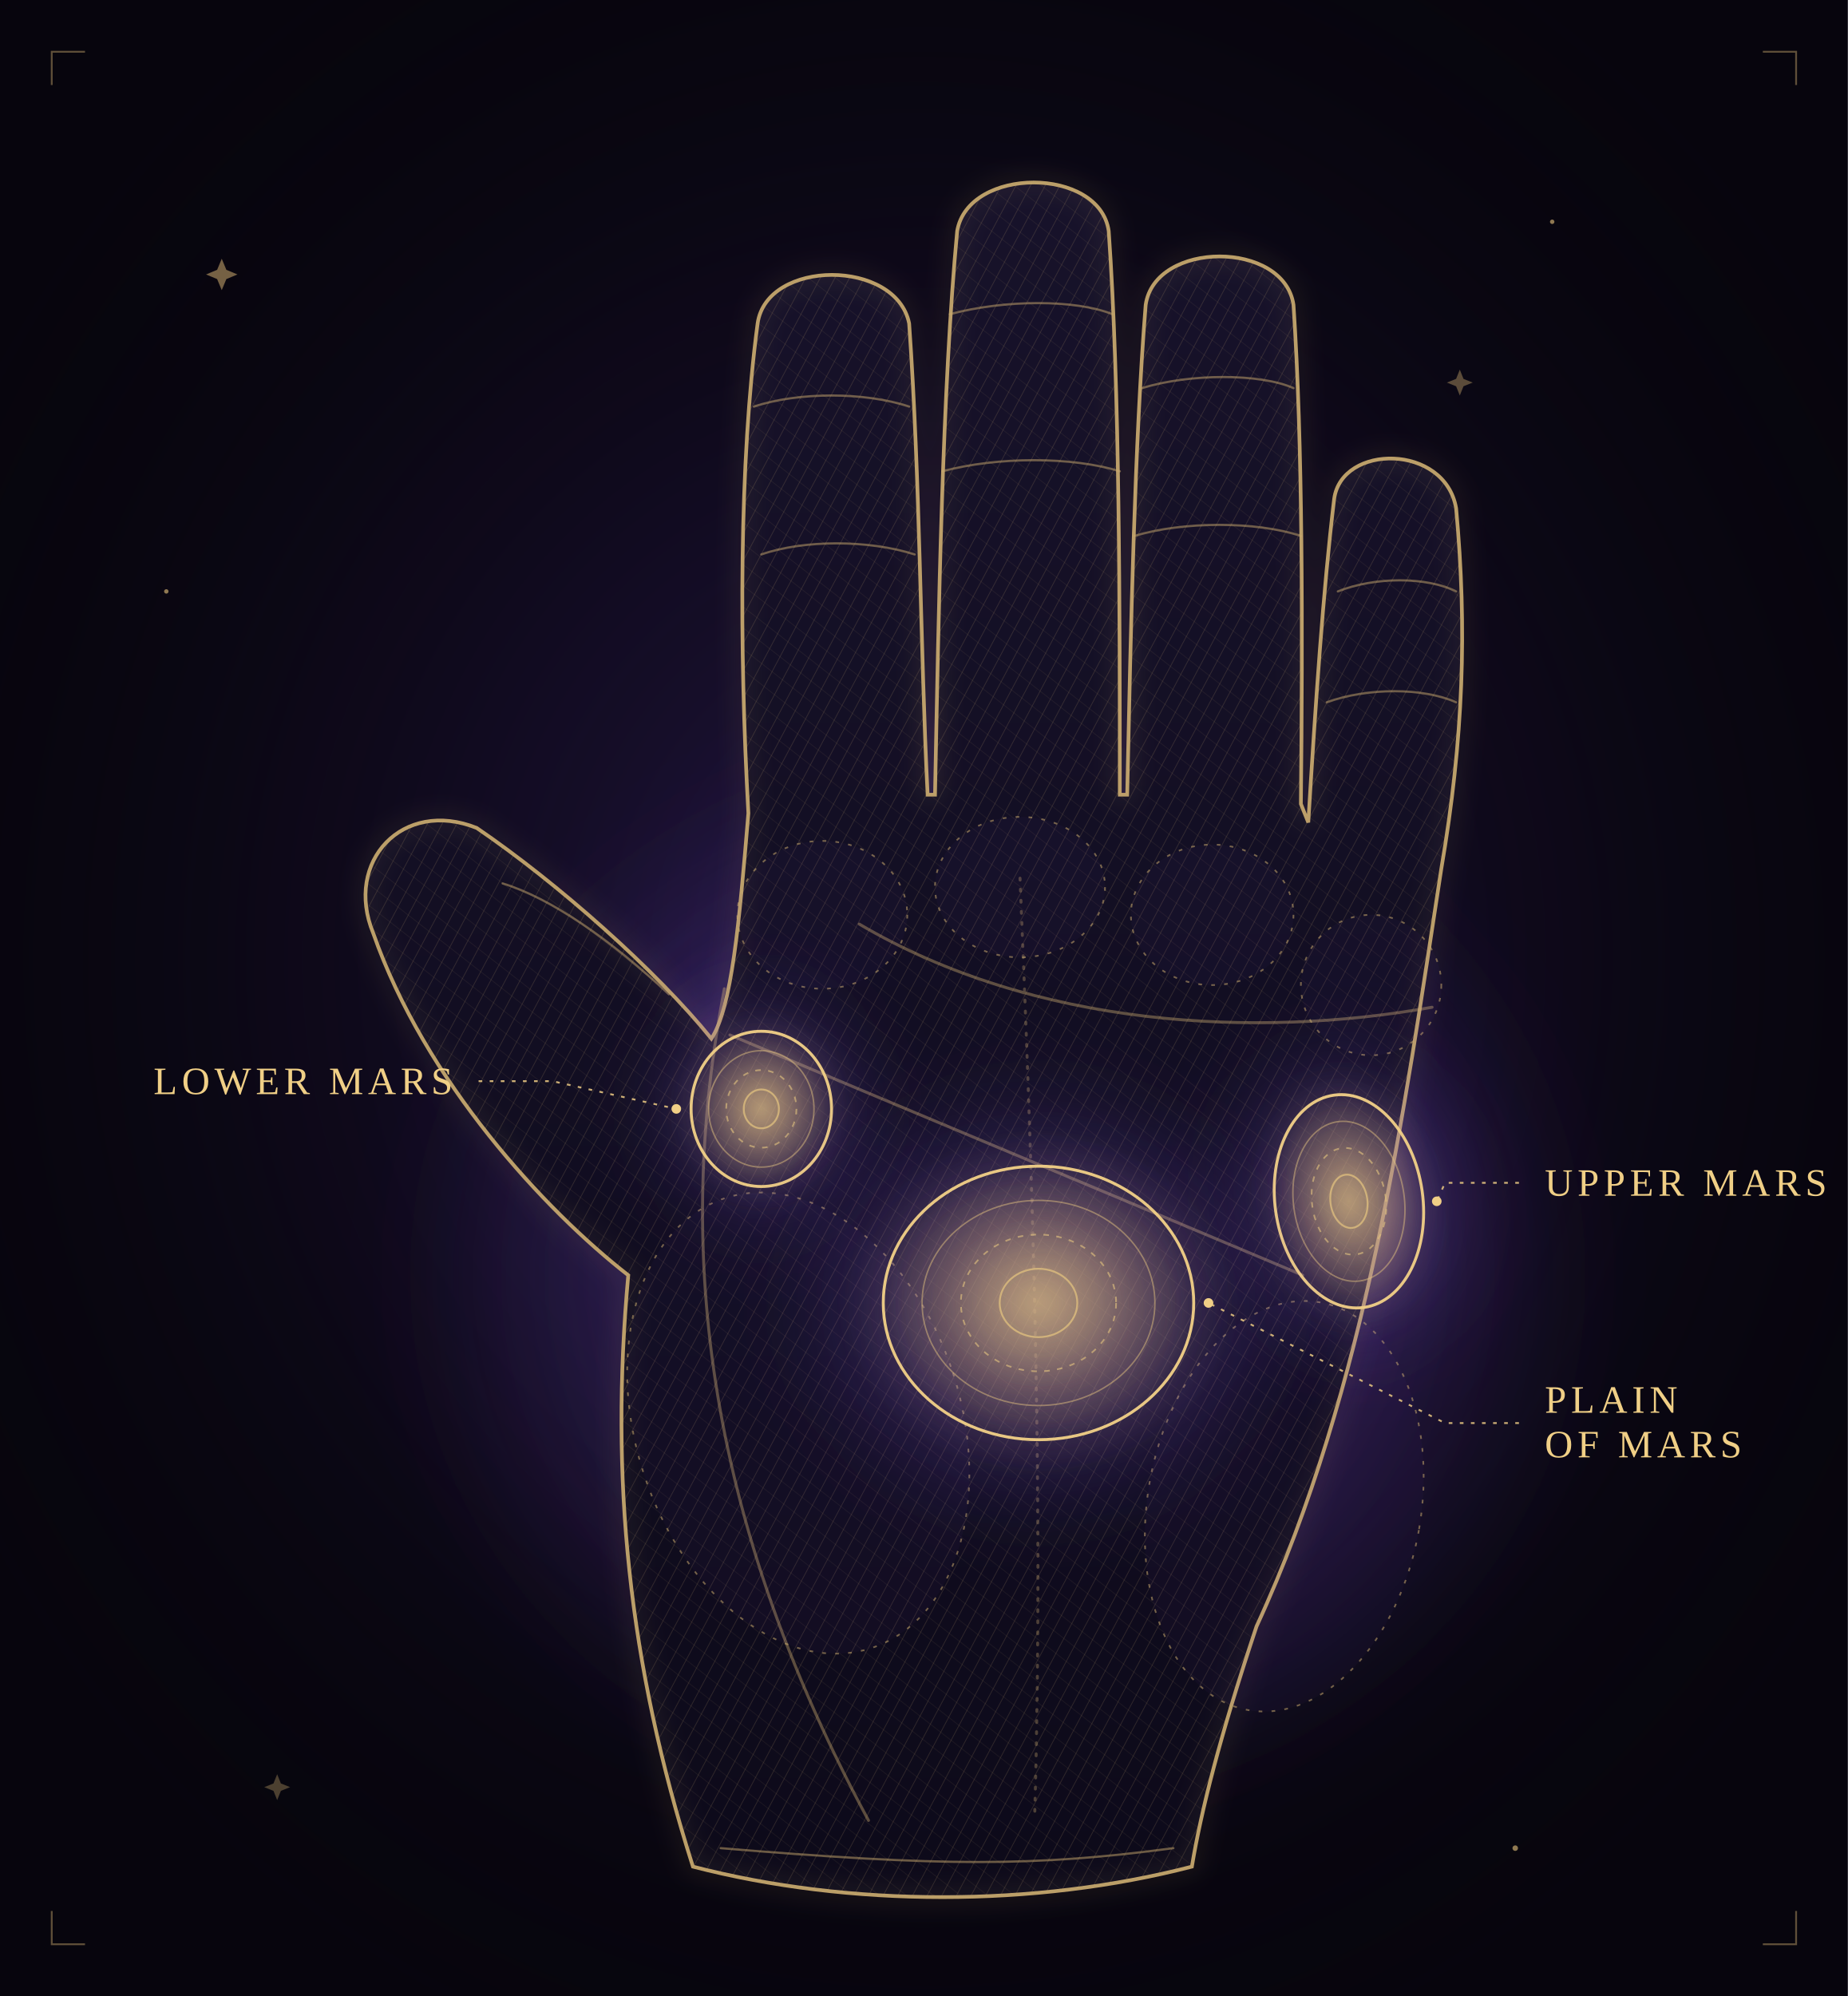
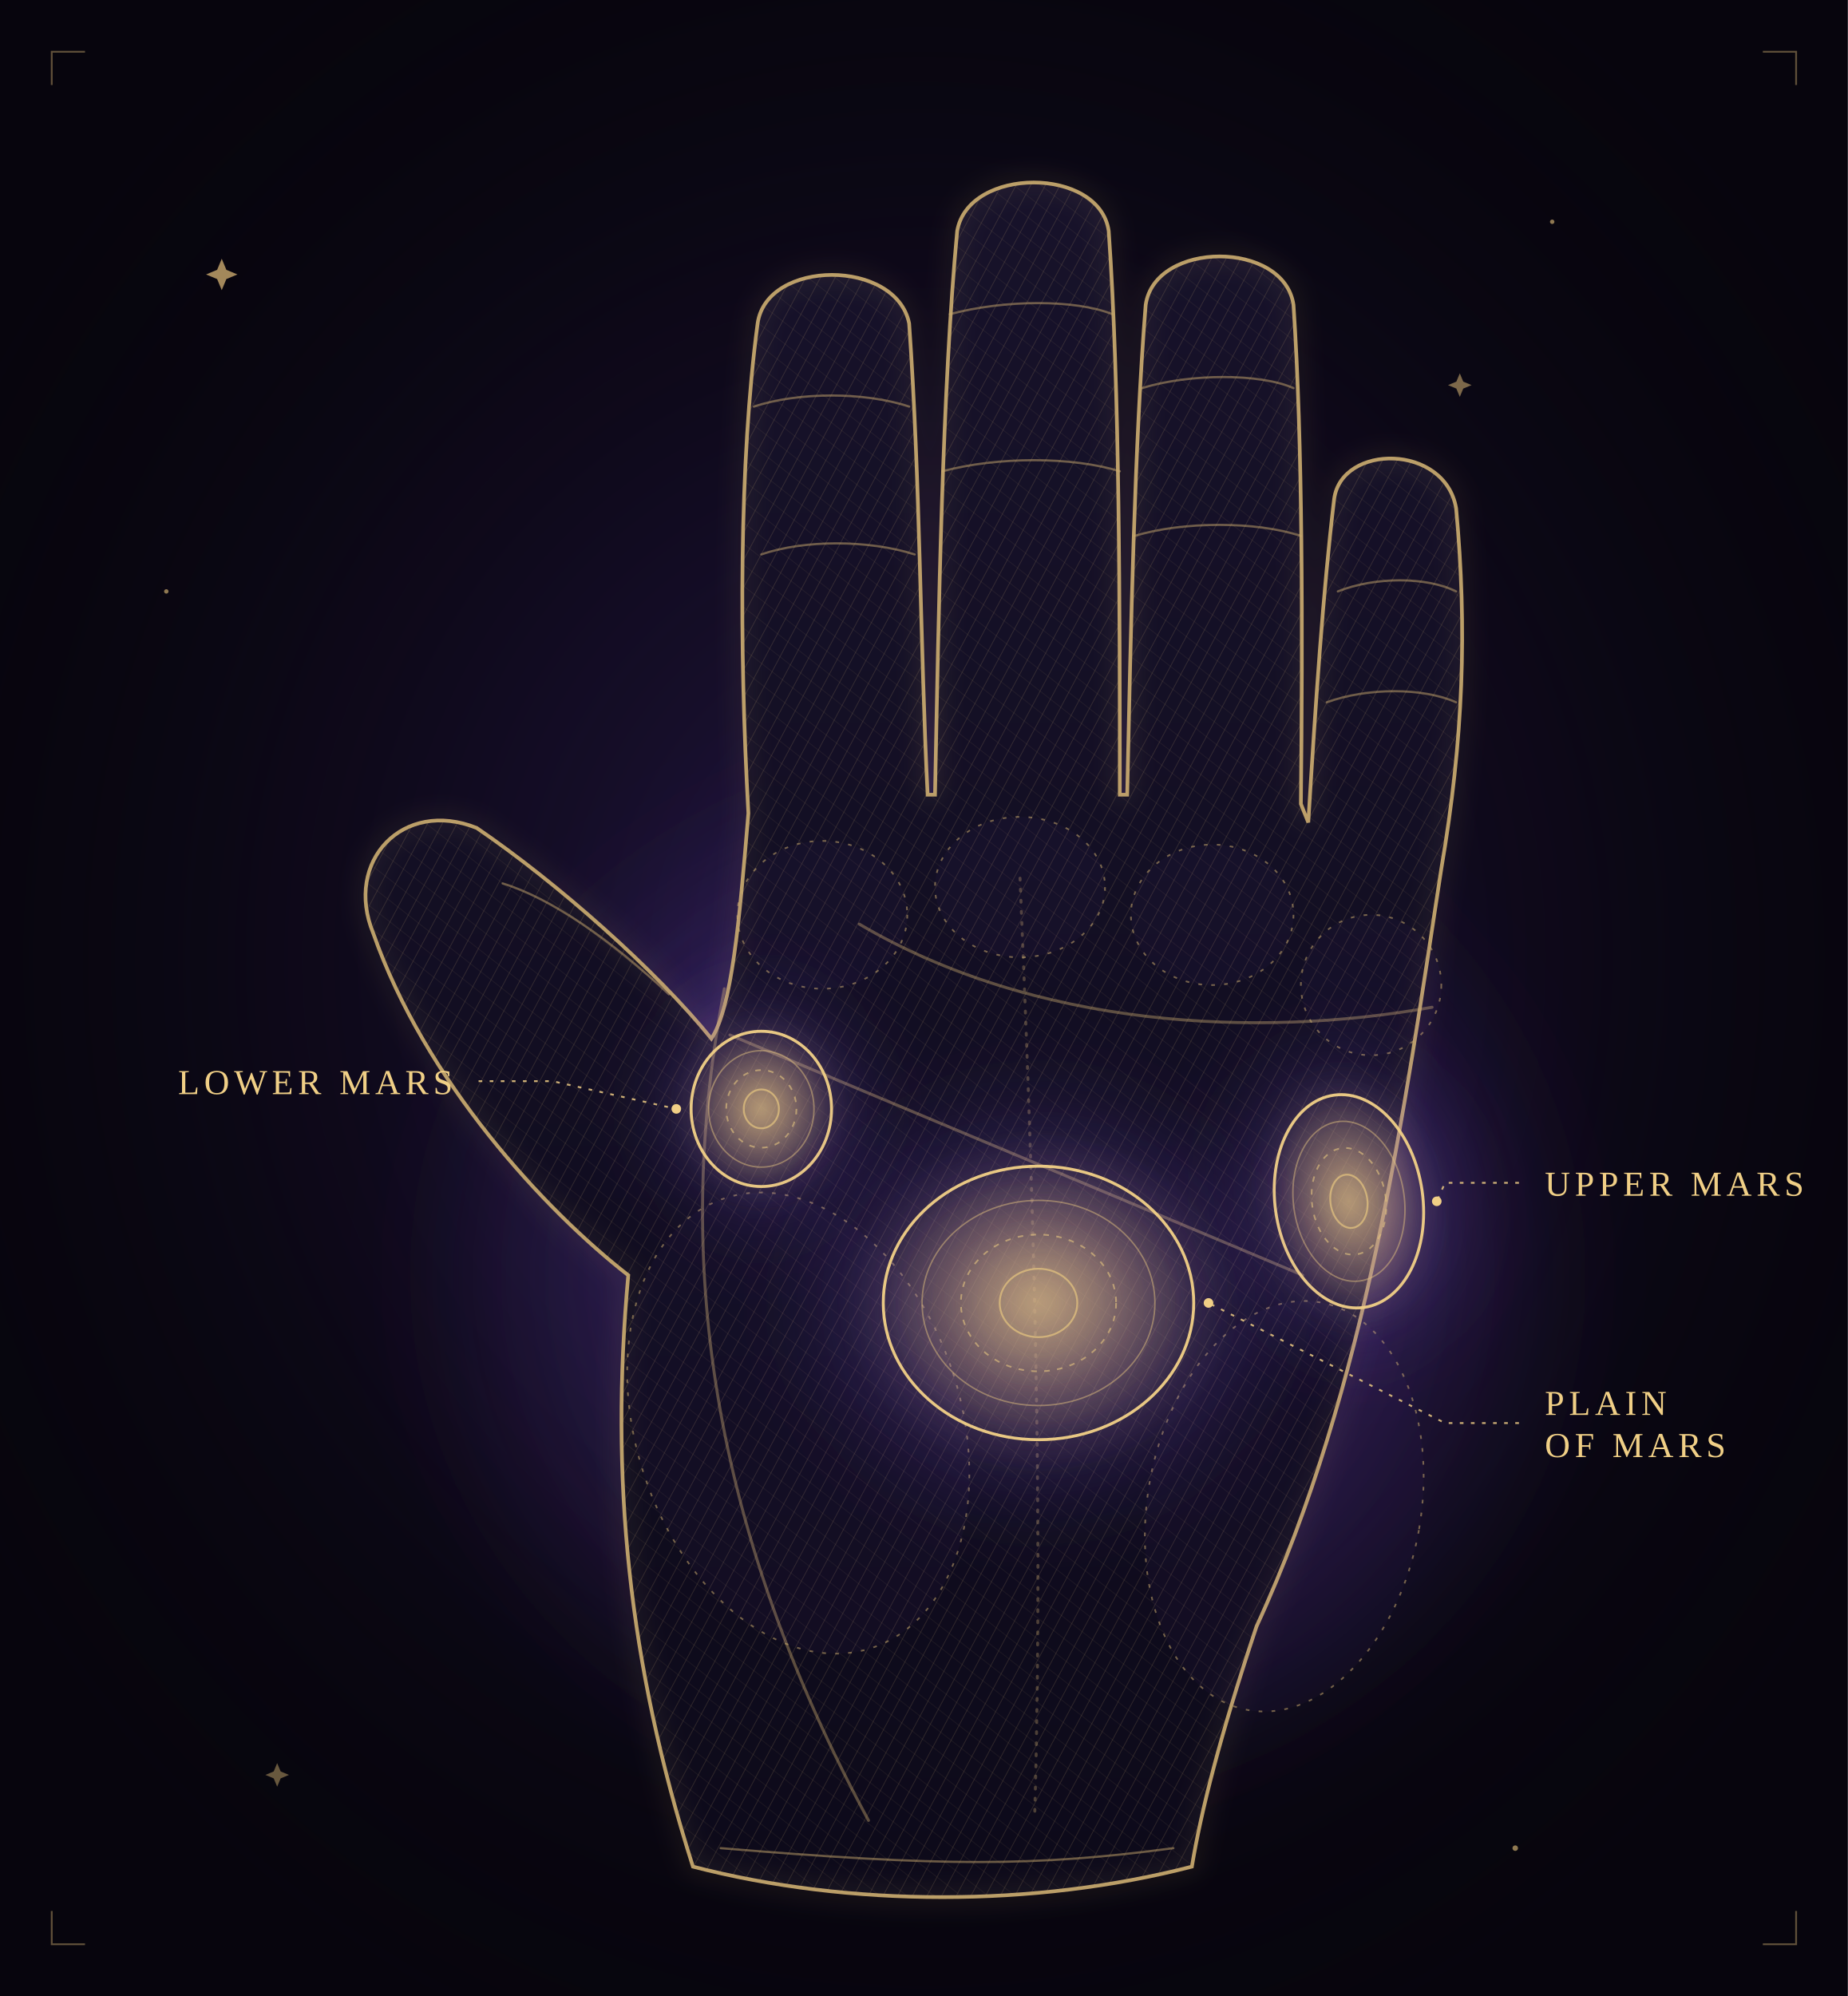
<svg xmlns="http://www.w3.org/2000/svg" viewBox="0 0 1000 1080" width="1000" height="1080" role="img" aria-labelledby="t">
  <defs>
    <radialGradient id="haze" cx="50%" cy="48%" r="60%">
      <stop offset="0%" stop-color="#3a2470" stop-opacity="0.55" />
      <stop offset="55%" stop-color="#1a1030" stop-opacity="0.35" />
      <stop offset="100%" stop-color="#07050d" stop-opacity="0" />
    </radialGradient>
    <linearGradient id="skin" x1="0" y1="0" x2="0" y2="1">
      <stop offset="0%" stop-color="#17122a" />
      <stop offset="100%" stop-color="#0d0a1a" />
    </linearGradient>
    <radialGradient id="mountGlow" cx="50%" cy="50%" r="50%">
      <stop offset="0%" stop-color="#e0c07e" stop-opacity="0.55" />
      <stop offset="60%" stop-color="#c9a96e" stop-opacity="0.18" />
      <stop offset="100%" stop-color="#c9a96e" stop-opacity="0" />
    </radialGradient>
    <radialGradient id="violetGlow" cx="50%" cy="50%" r="50%">
      <stop offset="0%" stop-color="#8a5cf0" stop-opacity="0.5" />
      <stop offset="100%" stop-color="#8a5cf0" stop-opacity="0" />
    </radialGradient>
    <filter id="blur" x="-50%" y="-50%" width="200%" height="200%">
      <feGaussianBlur stdDeviation="22" />
    </filter>
    <filter id="softBlur" x="-50%" y="-50%" width="200%" height="200%">
      <feGaussianBlur stdDeviation="6" />
    </filter>
+     <filter id="lineGlow" x="-20%" y="-20%" width="140%" height="140%">
+       <feGaussianBlur stdDeviation="5" />
+     </filter>
    <pattern id="hatch" width="7" height="7" patternUnits="userSpaceOnUse" patternTransform="rotate(28)">
      <line x1="0" y1="0" x2="0" y2="7" stroke="#c9a96e" stroke-width="0.5" opacity="0.28" />
    </pattern>
    <pattern id="hatch2" width="9" height="9" patternUnits="userSpaceOnUse" patternTransform="rotate(-52)">
      <line x1="0" y1="0" x2="0" y2="9" stroke="#c9a96e" stroke-width="0.4" opacity="0.16" />
+     </pattern>
+     <pattern id="grille" width="8" height="8" patternUnits="userSpaceOnUse">
+       <path d="M 0 4 H 8 M 4 0 V 8" stroke="#e0c07e" stroke-width="0.9" opacity="0.8" />
    </pattern>
    <clipPath id="hand">
      <path d="M 335 1010 C 300 900 290 800 300 690 C 255 655 190 585 162 505 C 146 466 178 432 218 448 C 262 478 315 525 345 562 C 356 545 360 500 365 440 C 360 350 360 250 370 175 C 375 140 445 140 452 175 C 458 260 458 350 462 430 C 466 430 466 430 466 430 C 468 330 470 210 478 125 C 484 90 555 90 560 125 C 566 210 566 330 566 430 C 570 430 570 430 570 430 C 572 340 574 240 580 165 C 585 130 655 130 660 165 C 665 240 665 340 664 435 C 668 445 668 445 668 445 C 672 380 676 320 682 270 C 686 240 742 240 748 275 C 754 340 752 400 740 470 C 720 600 700 750 640 880 C 620 940 610 980 605 1010 C 520 1032 420 1032 335 1010 Z" />
    </clipPath>
  </defs>
  <rect width="1000" height="1080" fill="#07050d" />
  <rect width="1000" height="1080" fill="url(#haze)" />
  <g stroke="#c9a96e" stroke-width="1" opacity="0.45" fill="none">
    <path d="M 28 46 V 28 H 46" />
    <path d="M 972 46 V 28 H 954" />
    <path d="M 28 1034 V 1052 H 46" />
    <path d="M 972 1034 V 1052 H 954" />
  </g>
-   <g fill="#c9a96e" opacity="0.7">
-     <path d="M 120 140 l 2.5 6 6 2.5 -6 2.5 -2.5 6 -2.5 -6 -6 -2.5 6 -2.5z" opacity="0.8" />
-     <path d="M 790 200 l 2 5 5 2 -5 2 -2 5 -2 -5 -5 -2 5 -2z" opacity="0.6" />
-     <path d="M 150 960 l 2 5 5 2 -5 2 -2 5 -2 -5 -5 -2 5 -2z" opacity="0.5" />
-     <circle cx="820" cy="1000" r="1.5" />
-     <circle cx="90" cy="320" r="1.2" />
-     <circle cx="840" cy="120" r="1.2" />
+   <g>
+     <path transform="translate(120 148) scale(1)" d="M 0 -8 l 2.5 6 6 2.5 -6 2.5 -2.5 6 -2.5 -6 -6 -2.5 6 -2.5z" fill="#c9a96e" opacity="0.8" />
+     <path transform="translate(790 208) scale(0.75)" d="M 0 -8 l 2.5 6 6 2.5 -6 2.5 -2.5 6 -2.5 -6 -6 -2.5 6 -2.5z" fill="#c9a96e" opacity="0.6" />
+     <path transform="translate(150 960) scale(0.75)" d="M 0 -8 l 2.5 6 6 2.5 -6 2.5 -2.5 6 -2.5 -6 -6 -2.5 6 -2.5z" fill="#c9a96e" opacity="0.5" />
+     <g fill="#c9a96e" opacity="0.7">
+       <circle cx="820" cy="1000" r="1.5" />
+       <circle cx="90" cy="320" r="1.2" />
+       <circle cx="840" cy="120" r="1.2" />
+     </g>
  </g>
-   <g transform="translate(40 0)">
-     <ellipse cx="500" cy="690" rx="330" ry="300" fill="url(#violetGlow)" filter="url(#blur)" opacity="0.9" />
-     <path d="M 335 1010 C 300 900 290 800 300 690 C 255 655 190 585 162 505 C 146 466 178 432 218 448 C 262 478 315 525 345 562 C 356 545 360 500 365 440 C 360 350 360 250 370 175 C 375 140 445 140 452 175 C 458 260 458 350 462 430 C 466 430 466 430 466 430 C 468 330 470 210 478 125 C 484 90 555 90 560 125 C 566 210 566 330 566 430 C 570 430 570 430 570 430 C 572 340 574 240 580 165 C 585 130 655 130 660 165 C 665 240 665 340 664 435 C 668 445 668 445 668 445 C 672 380 676 320 682 270 C 686 240 742 240 748 275 C 754 340 752 400 740 470 C 720 600 700 750 640 880 C 620 940 610 980 605 1010 C 520 1032 420 1032 335 1010 Z" fill="url(#skin)" />
-     <g clip-path="url(#hand)">
-       <rect width="1000" height="1080" fill="url(#hatch)" />
-       <rect width="1000" height="1080" fill="url(#hatch2)" />
-     </g>
-     <path d="M 335 1010 C 300 900 290 800 300 690 C 255 655 190 585 162 505 C 146 466 178 432 218 448 C 262 478 315 525 345 562 C 356 545 360 500 365 440 C 360 350 360 250 370 175 C 375 140 445 140 452 175 C 458 260 458 350 462 430 C 466 430 466 430 466 430 C 468 330 470 210 478 125 C 484 90 555 90 560 125 C 566 210 566 330 566 430 C 570 430 570 430 570 430 C 572 340 574 240 580 165 C 585 130 655 130 660 165 C 665 240 665 340 664 435 C 668 445 668 445 668 445 C 672 380 676 320 682 270 C 686 240 742 240 748 275 C 754 340 752 400 740 470 C 720 600 700 750 640 880 C 620 940 610 980 605 1010 C 520 1032 420 1032 335 1010 Z" fill="none" stroke="#c9a96e" stroke-width="2" opacity="0.92" />
-     <path d="M 335 1010 C 300 900 290 800 300 690 C 255 655 190 585 162 505 C 146 466 178 432 218 448 C 262 478 315 525 345 562 C 356 545 360 500 365 440 C 360 350 360 250 370 175 C 375 140 445 140 452 175 C 458 260 458 350 462 430 C 466 430 466 430 466 430 C 468 330 470 210 478 125 C 484 90 555 90 560 125 C 566 210 566 330 566 430 C 570 430 570 430 570 430 C 572 340 574 240 580 165 C 585 130 655 130 660 165 C 665 240 665 340 664 435 C 668 445 668 445 668 445 C 672 380 676 320 682 270 C 686 240 742 240 748 275 C 754 340 752 400 740 470 C 720 600 700 750 640 880 C 620 940 610 980 605 1010 C 520 1032 420 1032 335 1010 Z" fill="none" stroke="#e0c07e" stroke-width="6" opacity="0.12" filter="url(#softBlur)" />
-     <g fill="none" stroke="#c9a96e" stroke-width="1.2" opacity="0.5" stroke-linecap="round">
-       <path d="M 372 300 C 395 292 430 292 455 300" />
-       <path d="M 368 220 C 392 212 428 212 452 220" />
-       <path d="M 470 255 C 500 247 540 247 566 255" />
-       <path d="M 474 170 C 504 162 542 162 562 170" />
-       <path d="M 574 290 C 600 282 640 282 664 290" />
-       <path d="M 578 210 C 604 202 642 202 660 210" />
-       <path d="M 678 380 C 700 372 730 372 748 380" />
-       <path d="M 684 320 C 704 312 732 312 748 320" />
-       <path d="M 232 478 C 258 486 290 508 322 538" />
-       <path d="M 350 1000 C 470 1010 520 1010 595 1000" />
-     </g>
-     <g fill="none" stroke="#c9a96e" stroke-width="1.6" stroke-linecap="round" opacity="0.42">
-       <path d="M 352 535 C 330 650 330 800 430 985" />
-       <path d="M 735 545 C 640 562 520 556 425 500" />
-       <path d="M 355 560 C 450 600 570 650 665 690" />
-       <path d="M 520 980 C 525 800 518 620 512 475" stroke-dasharray="1 5" opacity="0.8" />
+   <g transform="translate(40 0) scale(1)">
+     <g class="hand">
+       <ellipse cx="500" cy="690" rx="330" ry="300" fill="url(#violetGlow)" filter="url(#blur)" opacity="0.9" />
+       <path d="M 335 1010 C 300 900 290 800 300 690 C 255 655 190 585 162 505 C 146 466 178 432 218 448 C 262 478 315 525 345 562 C 356 545 360 500 365 440 C 360 350 360 250 370 175 C 375 140 445 140 452 175 C 458 260 458 350 462 430 C 466 430 466 430 466 430 C 468 330 470 210 478 125 C 484 90 555 90 560 125 C 566 210 566 330 566 430 C 570 430 570 430 570 430 C 572 340 574 240 580 165 C 585 130 655 130 660 165 C 665 240 665 340 664 435 C 668 445 668 445 668 445 C 672 380 676 320 682 270 C 686 240 742 240 748 275 C 754 340 752 400 740 470 C 720 600 700 750 640 880 C 620 940 610 980 605 1010 C 520 1032 420 1032 335 1010 Z" fill="url(#skin)" />
+       <g clip-path="url(#hand)">
+         <rect width="1000" height="1080" fill="url(#hatch)" />
+         <rect width="1000" height="1080" fill="url(#hatch2)" />
+       </g>
+       <path d="M 335 1010 C 300 900 290 800 300 690 C 255 655 190 585 162 505 C 146 466 178 432 218 448 C 262 478 315 525 345 562 C 356 545 360 500 365 440 C 360 350 360 250 370 175 C 375 140 445 140 452 175 C 458 260 458 350 462 430 C 466 430 466 430 466 430 C 468 330 470 210 478 125 C 484 90 555 90 560 125 C 566 210 566 330 566 430 C 570 430 570 430 570 430 C 572 340 574 240 580 165 C 585 130 655 130 660 165 C 665 240 665 340 664 435 C 668 445 668 445 668 445 C 672 380 676 320 682 270 C 686 240 742 240 748 275 C 754 340 752 400 740 470 C 720 600 700 750 640 880 C 620 940 610 980 605 1010 C 520 1032 420 1032 335 1010 Z" fill="none" stroke="#c9a96e" stroke-width="2" opacity="0.92" />
+       <path d="M 335 1010 C 300 900 290 800 300 690 C 255 655 190 585 162 505 C 146 466 178 432 218 448 C 262 478 315 525 345 562 C 356 545 360 500 365 440 C 360 350 360 250 370 175 C 375 140 445 140 452 175 C 458 260 458 350 462 430 C 466 430 466 430 466 430 C 468 330 470 210 478 125 C 484 90 555 90 560 125 C 566 210 566 330 566 430 C 570 430 570 430 570 430 C 572 340 574 240 580 165 C 585 130 655 130 660 165 C 665 240 665 340 664 435 C 668 445 668 445 668 445 C 672 380 676 320 682 270 C 686 240 742 240 748 275 C 754 340 752 400 740 470 C 720 600 700 750 640 880 C 620 940 610 980 605 1010 C 520 1032 420 1032 335 1010 Z" fill="none" stroke="#e0c07e" stroke-width="6" opacity="0.12" filter="url(#softBlur)" />
+       <g fill="none" stroke="#c9a96e" stroke-width="1.2" opacity="0.5" stroke-linecap="round">
+         <path d="M 372 300 C 395 292 430 292 455 300" />
+         <path d="M 368 220 C 392 212 428 212 452 220" />
+         <path d="M 470 255 C 500 247 540 247 566 255" />
+         <path d="M 474 170 C 504 162 542 162 562 170" />
+         <path d="M 574 290 C 600 282 640 282 664 290" />
+         <path d="M 578 210 C 604 202 642 202 660 210" />
+         <path d="M 678 380 C 700 372 730 372 748 380" />
+         <path d="M 684 320 C 704 312 732 312 748 320" />
+         <path d="M 232 478 C 258 486 290 508 322 538" />
+         <path d="M 350 1000 C 470 1010 520 1010 595 1000" />
+       </g>
+       <g fill="none" stroke="#c9a96e" stroke-width="1.6" stroke-linecap="round" opacity="0.42">
+         <path d="M 352 535 C 330 650 330 800 430 985" />
+         <path d="M 735 545 C 640 562 520 556 425 500" />
+         <path d="M 355 560 C 450 600 570 650 665 690" />
+         <path d="M 520 980 C 525 800 518 620 512 475" stroke-dasharray="1 5" opacity="0.8" />
+       </g>
    </g>
    <g>
      <ellipse cx="405" cy="495" rx="46" ry="40" transform="rotate(0 405 495)" fill="rgba(122,72,201,0.06)" stroke="#c9a96e" stroke-width="0.9" stroke-dasharray="2 5" opacity="0.55" />
      <ellipse cx="512" cy="480" rx="46" ry="38" transform="rotate(0 512 480)" fill="rgba(122,72,201,0.06)" stroke="#c9a96e" stroke-width="0.9" stroke-dasharray="2 5" opacity="0.55" />
      <ellipse cx="616" cy="495" rx="44" ry="38" transform="rotate(0 616 495)" fill="rgba(122,72,201,0.06)" stroke="#c9a96e" stroke-width="0.9" stroke-dasharray="2 5" opacity="0.55" />
      <ellipse cx="702" cy="533" rx="38" ry="38" transform="rotate(0 702 533)" fill="rgba(122,72,201,0.06)" stroke="#c9a96e" stroke-width="0.9" stroke-dasharray="2 5" opacity="0.55" />
      <ellipse cx="392" cy="770" rx="88" ry="128" transform="rotate(-18 392 770)" fill="rgba(122,72,201,0.06)" stroke="#c9a96e" stroke-width="0.9" stroke-dasharray="2 5" opacity="0.55" />
      <ellipse cx="655" cy="815" rx="74" ry="112" transform="rotate(10 655 815)" fill="rgba(122,72,201,0.06)" stroke="#c9a96e" stroke-width="0.9" stroke-dasharray="2 5" opacity="0.55" />
    </g>
    <g>
      <ellipse cx="690" cy="650" rx="68" ry="98.6" transform="rotate(-8 690 650)" fill="url(#violetGlow)" filter="url(#blur)" opacity="0.9" />
      <ellipse cx="690" cy="650" rx="50" ry="72.5" transform="rotate(-8 690 650)" fill="url(#mountGlow)" filter="url(#softBlur)" />
      <ellipse cx="690" cy="650" rx="40" ry="58" transform="rotate(-8 690 650)" fill="url(#mountGlow)" opacity="0.9" />
      <ellipse cx="690" cy="650" rx="40" ry="58" transform="rotate(-8 690 650)" fill="none" stroke="#e0c07e" stroke-width="0.70" opacity="0.35" stroke-dasharray="3 4" />
      <ellipse cx="690" cy="650" rx="30" ry="43.5" transform="rotate(-8 690 650)" fill="none" stroke="#e0c07e" stroke-width="0.80" opacity="0.49" stroke-dasharray="" />
      <ellipse cx="690" cy="650" rx="20" ry="29" transform="rotate(-8 690 650)" fill="none" stroke="#e0c07e" stroke-width="0.90" opacity="0.63" stroke-dasharray="3 4" />
      <ellipse cx="690" cy="650" rx="10" ry="14.5" transform="rotate(-8 690 650)" fill="none" stroke="#e0c07e" stroke-width="1.00" opacity="0.76" stroke-dasharray="" />
      <ellipse cx="690" cy="650" rx="40" ry="58" transform="rotate(-8 690 650)" fill="none" stroke="#f0cf86" stroke-width="1.6" opacity="0.95" />
      <ellipse cx="372" cy="600" rx="64.6" ry="71.4" transform="rotate(0 372 600)" fill="url(#violetGlow)" filter="url(#blur)" opacity="0.9" />
      <ellipse cx="372" cy="600" rx="47.5" ry="52.5" transform="rotate(0 372 600)" fill="url(#mountGlow)" filter="url(#softBlur)" />
      <ellipse cx="372" cy="600" rx="38" ry="42" transform="rotate(0 372 600)" fill="url(#mountGlow)" opacity="0.9" />
      <ellipse cx="372" cy="600" rx="38" ry="42" transform="rotate(0 372 600)" fill="none" stroke="#e0c07e" stroke-width="0.70" opacity="0.35" stroke-dasharray="3 4" />
      <ellipse cx="372" cy="600" rx="28.5" ry="31.5" transform="rotate(0 372 600)" fill="none" stroke="#e0c07e" stroke-width="0.80" opacity="0.49" stroke-dasharray="" />
      <ellipse cx="372" cy="600" rx="19" ry="21" transform="rotate(0 372 600)" fill="none" stroke="#e0c07e" stroke-width="0.90" opacity="0.63" stroke-dasharray="3 4" />
      <ellipse cx="372" cy="600" rx="9.5" ry="10.5" transform="rotate(0 372 600)" fill="none" stroke="#e0c07e" stroke-width="1.00" opacity="0.76" stroke-dasharray="" />
      <ellipse cx="372" cy="600" rx="38" ry="42" transform="rotate(0 372 600)" fill="none" stroke="#f0cf86" stroke-width="1.6" opacity="0.95" />
      <ellipse cx="522" cy="705" rx="142.8" ry="125.8" transform="rotate(0 522 705)" fill="url(#violetGlow)" filter="url(#blur)" opacity="0.9" />
      <ellipse cx="522" cy="705" rx="105" ry="92.5" transform="rotate(0 522 705)" fill="url(#mountGlow)" filter="url(#softBlur)" />
      <ellipse cx="522" cy="705" rx="84" ry="74" transform="rotate(0 522 705)" fill="url(#mountGlow)" opacity="0.9" />
      <ellipse cx="522" cy="705" rx="84" ry="74" transform="rotate(0 522 705)" fill="none" stroke="#e0c07e" stroke-width="0.70" opacity="0.35" stroke-dasharray="3 4" />
      <ellipse cx="522" cy="705" rx="63" ry="55.5" transform="rotate(0 522 705)" fill="none" stroke="#e0c07e" stroke-width="0.80" opacity="0.49" stroke-dasharray="" />
      <ellipse cx="522" cy="705" rx="42" ry="37" transform="rotate(0 522 705)" fill="none" stroke="#e0c07e" stroke-width="0.90" opacity="0.63" stroke-dasharray="3 4" />
      <ellipse cx="522" cy="705" rx="21" ry="18.5" transform="rotate(0 522 705)" fill="none" stroke="#e0c07e" stroke-width="1.00" opacity="0.76" stroke-dasharray="" />
      <ellipse cx="522" cy="705" rx="84" ry="74" transform="rotate(0 522 705)" fill="none" stroke="#f0cf86" stroke-width="1.6" opacity="0.95" />
    </g>
  </g>
-   <g transform="translate(40 0)">
+   <g>
    <g opacity="1">
-       <path d="M 782 640 L 742 640 L 737.533 650" fill="none" stroke="#e0c07e" stroke-width="1" stroke-dasharray="2 4" opacity="0.9" />
-       <circle cx="737.533" cy="650" r="2.6" fill="#f0cf86" />
-       <text x="796" y="647" text-anchor="start" font-family="Cinzel, 'Times New Roman', Georgia, serif" font-size="21" letter-spacing="2.5" fill="#f0cf86" style="text-transform:uppercase">
-         <tspan x="796" dy="0">UPPER MARS</tspan>
-       </text>
+       <path d="M 822 640 L 782 640 L 777.533 650" fill="none" stroke="#e0c07e" stroke-width="1" stroke-dasharray="2 4" opacity="0.9" />
+       <circle cx="777.533" cy="650" r="2.6" fill="#f0cf86" />
    </g>
+     <text x="836" y="647" text-anchor="start" font-family="Cinzel, 'Times New Roman', Georgia, serif" font-size="19" letter-spacing="2.5" fill="#f0cf86" opacity="1">
+       <tspan x="836" dy="0">UPPER MARS</tspan>
+     </text>
+   </g>
+   <g>
    <g opacity="1">
-       <path d="M 219 585 L 259 585 L 326 600" fill="none" stroke="#e0c07e" stroke-width="1" stroke-dasharray="2 4" opacity="0.9" />
-       <circle cx="326" cy="600" r="2.6" fill="#f0cf86" />
-       <text x="205" y="592" text-anchor="end" font-family="Cinzel, 'Times New Roman', Georgia, serif" font-size="21" letter-spacing="2.5" fill="#f0cf86" style="text-transform:uppercase">
-         <tspan x="205" dy="0">LOWER MARS</tspan>
-       </text>
+       <path d="M 259 585 L 299 585 L 366 600" fill="none" stroke="#e0c07e" stroke-width="1" stroke-dasharray="2 4" opacity="0.9" />
+       <circle cx="366" cy="600" r="2.6" fill="#f0cf86" />
    </g>
+     <text x="245" y="592" text-anchor="end" font-family="Cinzel, 'Times New Roman', Georgia, serif" font-size="19" letter-spacing="2.5" fill="#f0cf86" opacity="1">
+       <tspan x="245" dy="0">LOWER MARS</tspan>
+     </text>
+   </g>
+   <g>
    <g opacity="1">
-       <path d="M 782 770 L 742 770 L 614 705" fill="none" stroke="#e0c07e" stroke-width="1" stroke-dasharray="2 4" opacity="0.9" />
-       <circle cx="614" cy="705" r="2.6" fill="#f0cf86" />
-       <text x="796" y="764.4" text-anchor="start" font-family="Cinzel, 'Times New Roman', Georgia, serif" font-size="21" letter-spacing="2.5" fill="#f0cf86" style="text-transform:uppercase">
-         <tspan x="796" dy="0">PLAIN</tspan>
-         <tspan x="796" dy="24.15">OF MARS</tspan>
-       </text>
+       <path d="M 822 770 L 782 770 L 654 705" fill="none" stroke="#e0c07e" stroke-width="1" stroke-dasharray="2 4" opacity="0.9" />
+       <circle cx="654" cy="705" r="2.6" fill="#f0cf86" />
    </g>
+     <text x="836" y="765.6" text-anchor="start" font-family="Cinzel, 'Times New Roman', Georgia, serif" font-size="19" letter-spacing="2.5" fill="#f0cf86" opacity="1">
+       <tspan x="836" dy="0">PLAIN</tspan>
+       <tspan x="836" dy="22.8">OF MARS</tspan>
+     </text>
  </g>
</svg>
